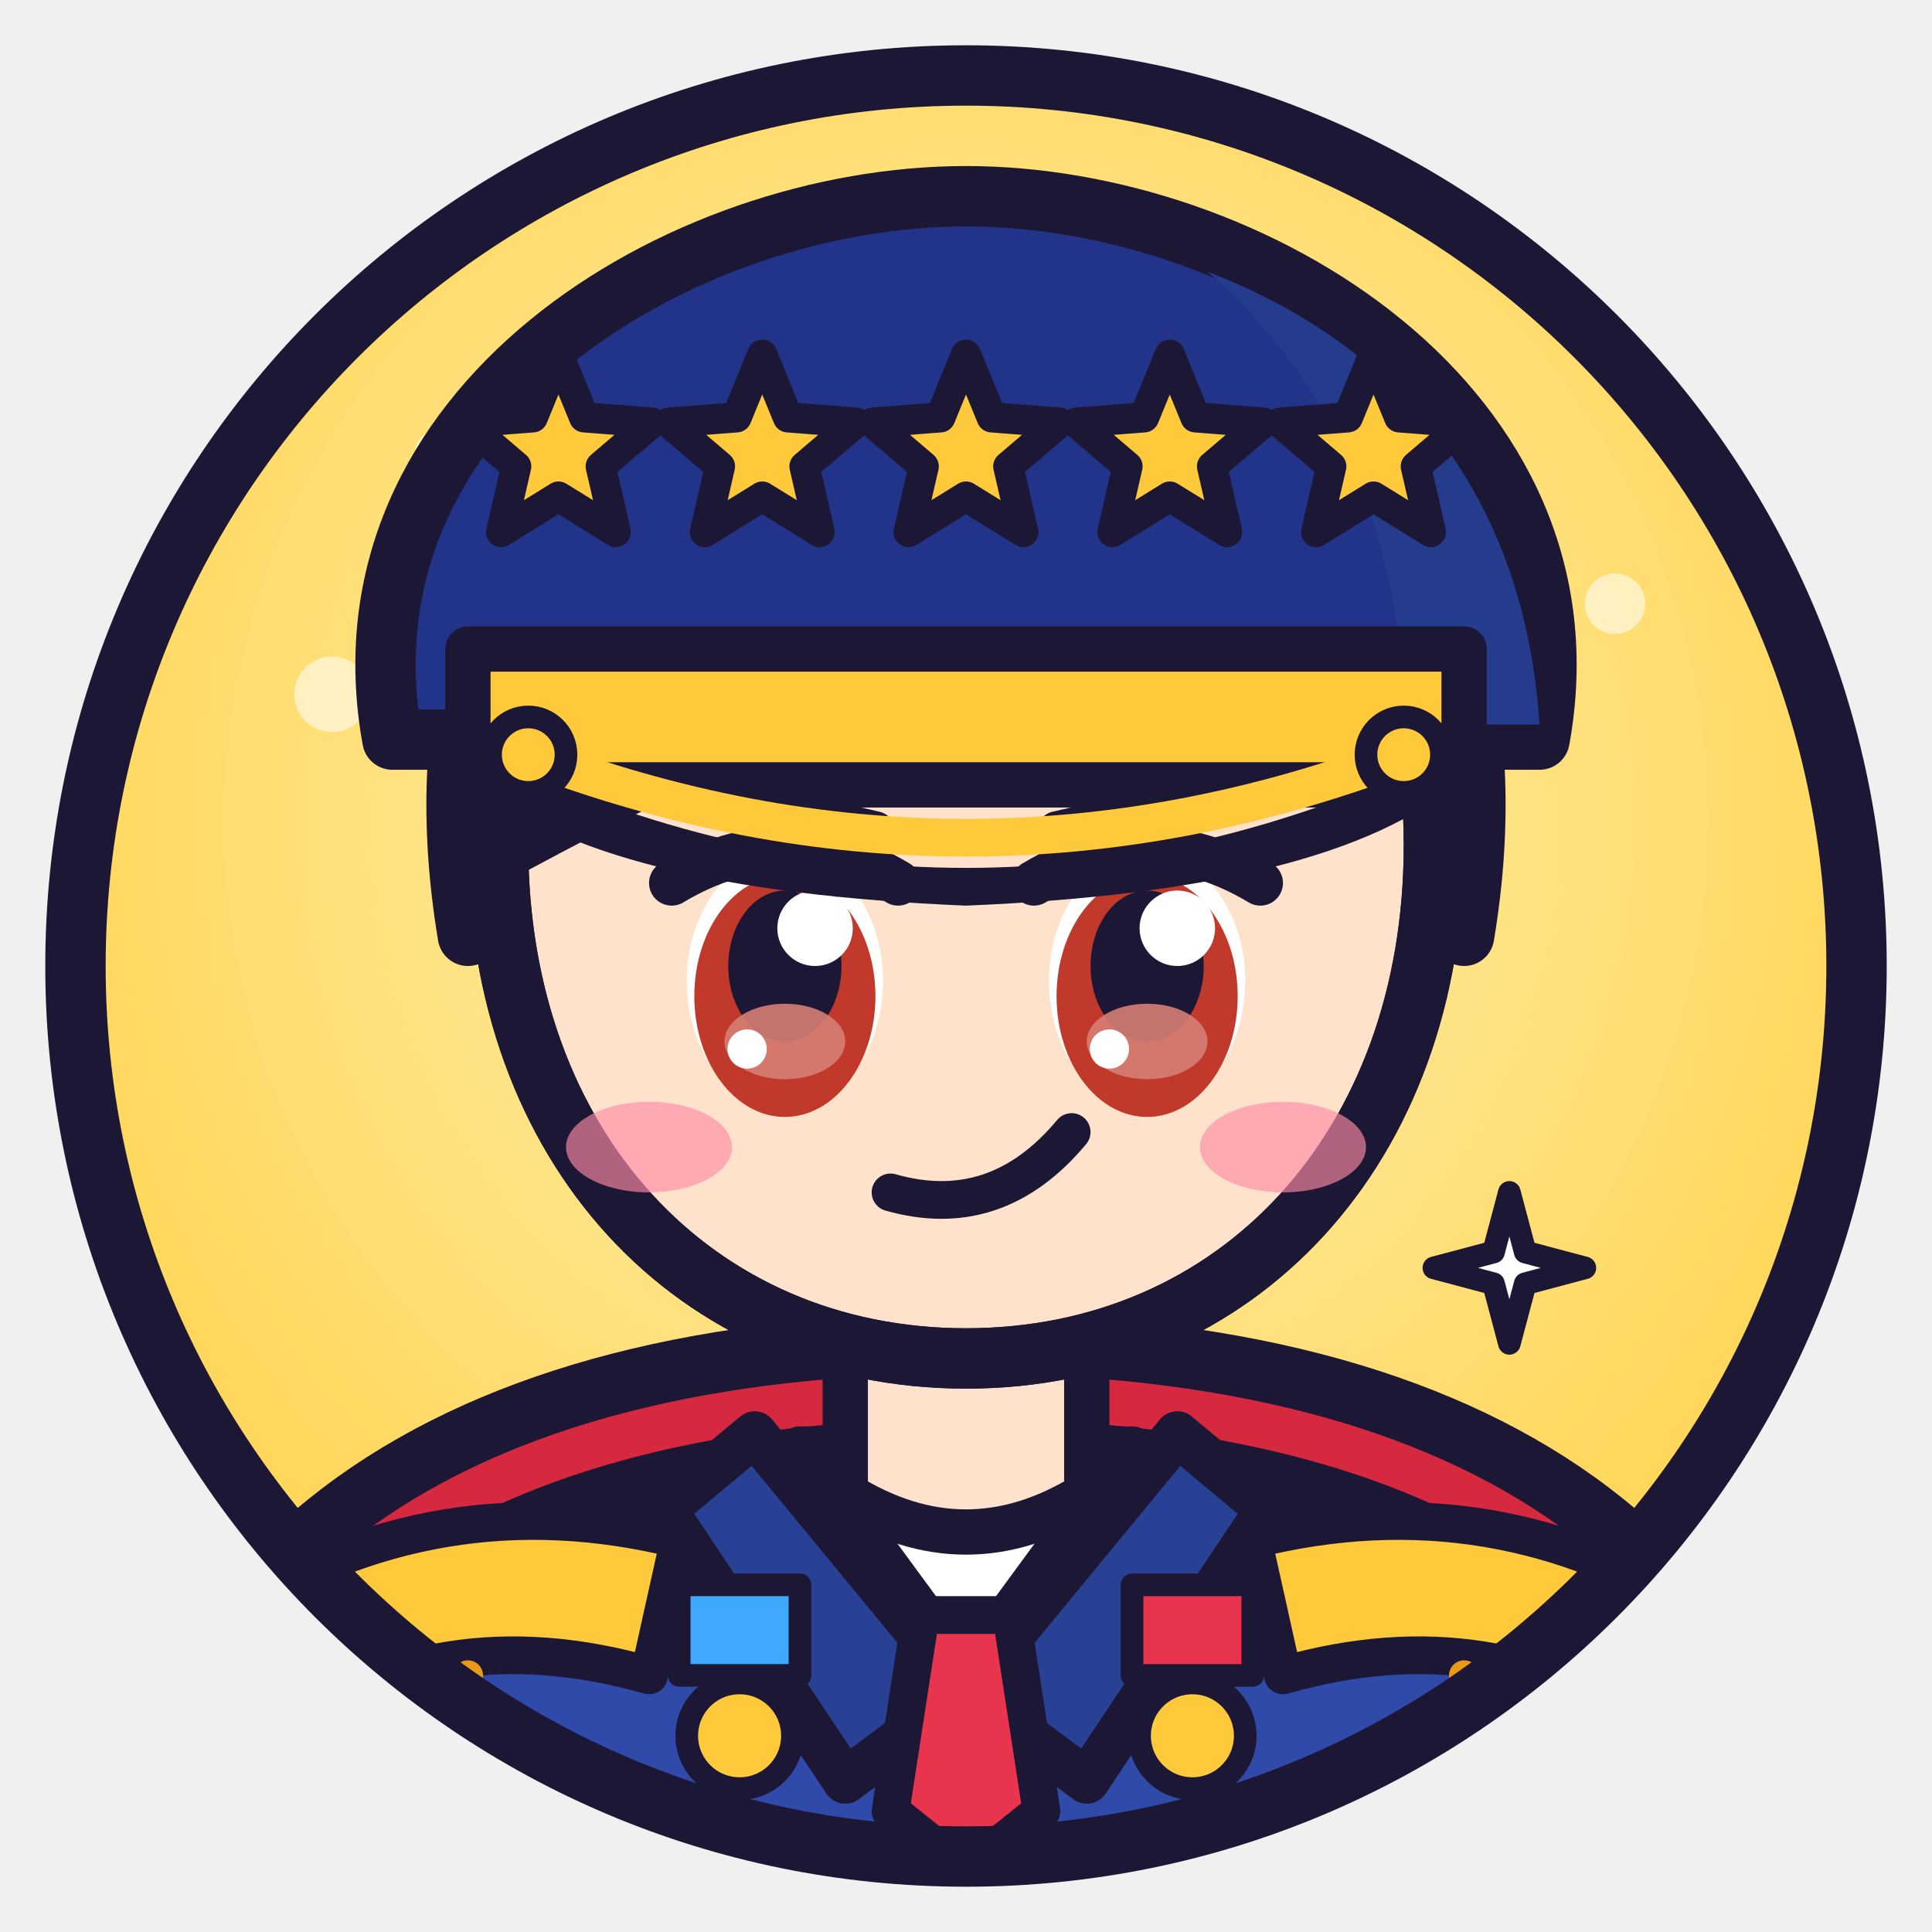
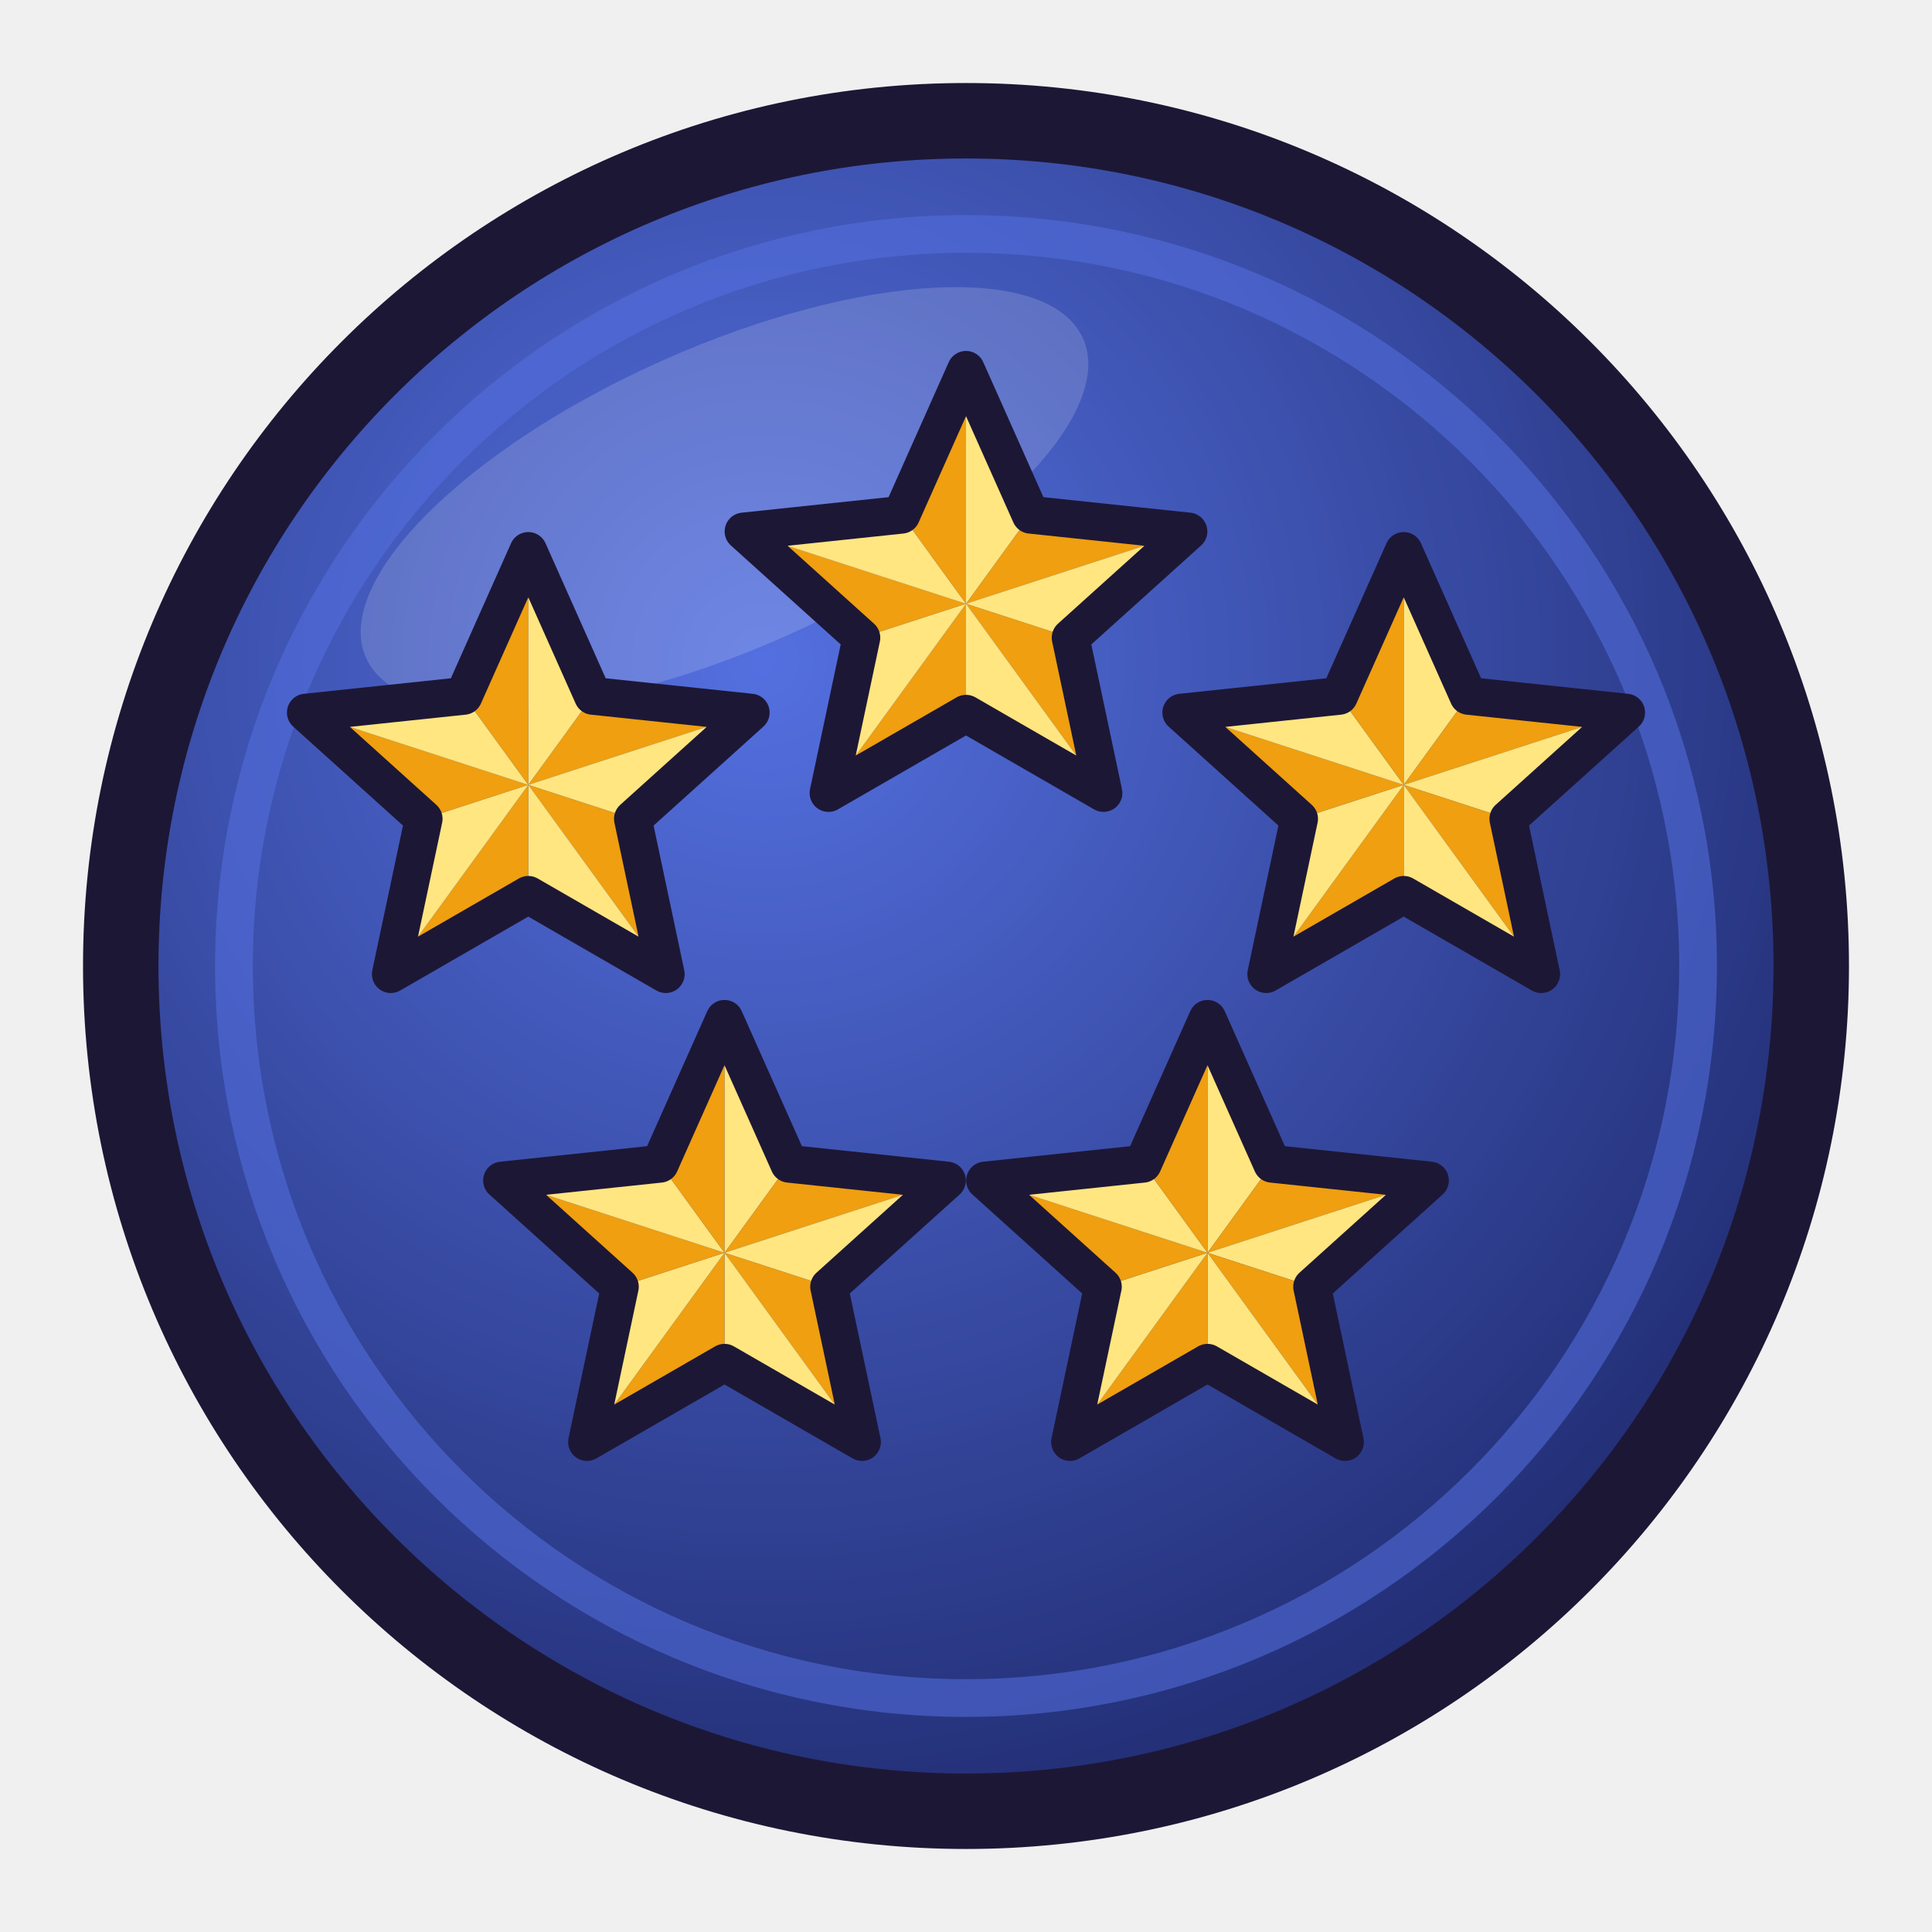
<svg xmlns="http://www.w3.org/2000/svg" width="512" height="512" viewBox="0 0 256 256">
  <defs>
-     <radialGradient id="bg" cx="50%" cy="42%" r="60%">
-       <stop offset="0%" stop-color="#fff1b8" />
-       <stop offset="100%" stop-color="#ffd34d" />
+     <radialGradient id="m" cx="0.38" cy="0.32" r="0.75">
+       <stop offset="0" stop-color="#5470e0" />
+       <stop offset="1" stop-color="#1f2a6e" />
    </radialGradient>
-     <clipPath id="disc">
-       <circle cx="128" cy="128" r="118" />
-     </clipPath>
  </defs>
-   <circle cx="128" cy="128" r="118" fill="url(#bg)" />
-   <g opacity="0.55" fill="#ffffff">
-     <circle cx="44" cy="92" r="5" />
-     <circle cx="214" cy="80" r="4" />
-     <circle cx="58" cy="60" r="3" />
-     M 206.0 123.0 L 208.2 129.8 L 215.0 132.0 L 208.2 134.2 L 206.0 141.0 L 203.8 134.2 L 197.0 132.0 L 203.8 129.8 Z
-     M 50.0 133.0 L 51.7 138.3 L 57.0 140.0 L 51.7 141.7 L 50.0 147.0 L 48.3 141.7 L 43.0 140.0 L 48.3 138.3 Z
-   </g>
-   <g clip-path="url(#disc)">
-     <path d="M 14 262 C 18 206 60 178 128 178 C 196 178 238 206 242 262 Z" fill="#d6283f" stroke="#1d1736" stroke-width="8" stroke-linejoin="round" stroke-linecap="round" />
-     <path d="M 26 262 C 30 214 70 192 128 192 C 186 192 226 214 230 262 Z" fill="#2f4aa8" stroke="#1d1736" stroke-width="8" stroke-linejoin="round" stroke-linecap="round" />
-     <path d="M 106 192 L 128 222 L 150 192 Z" fill="#ffffff" stroke="#1d1736" stroke-width="6" stroke-linejoin="round" stroke-linecap="round" />
-     <path d="M 100 190 L 128 224 L 112 236 L 88 200 Z" fill="#294194" stroke="#1d1736" stroke-width="6" stroke-linejoin="round" stroke-linecap="round" />
-     <path d="M 156 190 L 128 224 L 144 236 L 168 200 Z" fill="#294194" stroke="#1d1736" stroke-width="6" stroke-linejoin="round" stroke-linecap="round" />
-     <path d="M 122 214 L 134 214 L 138 240 L 128 248 L 118 240 Z" fill="#e8344d" stroke="#1d1736" stroke-width="5" stroke-linejoin="round" stroke-linecap="round" />
-     <path d="M 30 214 Q 58 196 90 204 L 86 222 Q 58 214 36 230 Z" fill="#ffc93c" stroke="#1d1736" stroke-width="5" stroke-linejoin="round" stroke-linecap="round" />
-     <path d="M 226 214 Q 198 196 166 204 L 170 222 Q 198 214 220 230 Z" fill="#ffc93c" stroke="#1d1736" stroke-width="5" stroke-linejoin="round" stroke-linecap="round" />
-     <path d="M 42 232 L 40 244 M 52 226 L 50 240 M 62 222 L 61 236" fill="none" stroke="#e89a17" stroke-width="4" stroke-linecap="round" stroke-linejoin="round" />
-     <path d="M 214 232 L 216 244 M 204 226 L 206 240 M 194 222 L 195 236" fill="none" stroke="#e89a17" stroke-width="4" stroke-linecap="round" stroke-linejoin="round" />
-     <path d="M 112 160 L 112 198 Q 128 208 144 198 L 144 160 Z" fill="#ffe2cb" stroke="#1d1736" stroke-width="6" stroke-linejoin="round" stroke-linecap="round" />
-     <path d="M 114 168 Q 128 182 142 168 L 142 178 Q 128 190 114 178 Z" fill="#f7bfa0" />
-     <path d="M 62 124 C 52 64 94 38 128 38 C 162 38 204 64 194 124 C 190 112 186 104 180 100 L 76 100 C 70 104 66 112 62 124 Z" fill="#e9eef8" stroke="#1d1736" stroke-width="8" stroke-linejoin="round" stroke-linecap="round" />
-     <defs>
-       <clipPath id="face">
-         <path d="M 66 112 C 66 70 94 48 128 48 C 162 48 190 70 190 112 C 190 152 164 180 128 180 C 92 180 66 152 66 112 Z" />
-       </clipPath>
-     </defs>
-     <path d="M 66 112 C 66 70 94 48 128 48 C 162 48 190 70 190 112 C 190 152 164 180 128 180 C 92 180 66 152 66 112 Z" fill="#ffe2cb" stroke="#1d1736" stroke-width="8" stroke-linejoin="round" stroke-linecap="round" />
-     <g clip-path="url(#face)">
-       <path d="M 168 60 C 200 100 196 160 150 186 L 210 190 L 210 50 Z" fill="#f7bfa0" opacity="0.7" />
-     </g>
-     <path d="M 66 112 C 66 70 94 48 128 48 C 162 48 190 70 190 112 C 190 152 164 180 128 180 C 92 180 66 152 66 112 Z" fill="none" stroke="#1d1736" stroke-width="8" stroke-linejoin="round" stroke-linecap="round" />
-     <ellipse cx="86" cy="152" rx="11" ry="6" fill="#ff8aa4" opacity="0.65" />
-     <ellipse cx="170" cy="152" rx="11" ry="6" fill="#ff8aa4" opacity="0.65" />
-     <ellipse cx="104" cy="130" rx="13" ry="17" fill="#ffffff" />
-     <ellipse cx="104" cy="132" rx="12" ry="16" fill="#c0392b" />
-     <ellipse cx="104" cy="128" rx="7.5" ry="10" fill="#1d1736" />
-     <ellipse cx="104" cy="138" rx="8" ry="5" fill="#d67e75" opacity="0.9" />
-     <circle cx="108" cy="123" r="5" fill="#ffffff" />
-     <circle cx="99" cy="139" r="2.6" fill="#ffffff" />
-     <path d="M 89 117 Q 104 108 119 117" fill="none" stroke="#1d1736" stroke-width="6" stroke-linecap="round" stroke-linejoin="round" />
-     <ellipse cx="152" cy="130" rx="13" ry="17" fill="#ffffff" />
-     <ellipse cx="152" cy="132" rx="12" ry="16" fill="#c0392b" />
-     <ellipse cx="152" cy="128" rx="7.5" ry="10" fill="#1d1736" />
-     <ellipse cx="152" cy="138" rx="8" ry="5" fill="#d67e75" opacity="0.9" />
-     <circle cx="156" cy="123" r="5" fill="#ffffff" />
-     <circle cx="147" cy="139" r="2.6" fill="#ffffff" />
-     <path d="M 137 117 Q 152 108 167 117" fill="none" stroke="#1d1736" stroke-width="6" stroke-linecap="round" stroke-linejoin="round" />
-     <path d="M 64 114 C 62 68 98 46 140 50 C 170 54 192 74 192 108 C 176 92 156 84 130 88 C 106 92 86 102 64 114 Z" fill="#e9eef8" stroke="#1d1736" stroke-width="8" stroke-linejoin="round" stroke-linecap="round" />
-     <path d="M 90 104 L 116 110" fill="none" stroke="#1d1736" stroke-width="5" stroke-linecap="round" stroke-linejoin="round" />
-     <path d="M 166 104 L 140 110" fill="none" stroke="#1d1736" stroke-width="5" stroke-linecap="round" stroke-linejoin="round" />
-     <path d="M 118 158 Q 132 162 142 150" fill="none" stroke="#1d1736" stroke-width="5" stroke-linecap="round" stroke-linejoin="round" />
-     <path d="M 52 98 C 44 54 90 26 128 26 C 166 26 212 54 204 98 Z" fill="#22348a" stroke="#1d1736" stroke-width="8" stroke-linejoin="round" stroke-linecap="round" />
-     <path d="M 160 36 C 186 46 202 66 204 96 L 186 96 C 186 70 176 50 160 36 Z" fill="#253b8c" />
-     <path d="M 62 86 L 194 86 L 194 104 L 62 104 Z" fill="#ffc93c" stroke="#1d1736" stroke-width="6" stroke-linejoin="round" stroke-linecap="round" />
-     <path d="M 64 102 Q 128 132 192 102 Q 176 116 128 118 Q 80 116 64 102 Z" fill="#1d1736" stroke="#1d1736" stroke-width="4" stroke-linejoin="round" stroke-linecap="round" />
-     <path d="M 70 100 Q 128 122 186 100" fill="none" stroke="#ffc93c" stroke-width="5" stroke-linecap="round" stroke-linejoin="round" />
-     <circle cx="70" cy="100" r="5" fill="#ffc93c" stroke="#1d1736" stroke-width="3" />
-     <circle cx="186" cy="100" r="5" fill="#ffc93c" stroke="#1d1736" stroke-width="3" />
-     <path d="M 74.0 47.0 L 77.4 55.3 L 86.4 56.0 L 79.6 61.8 L 81.6 70.5 L 74.0 65.8 L 66.4 70.5 L 68.4 61.8 L 61.6 56.0 L 70.6 55.3 Z" fill="#ffc93c" stroke="#1d1736" stroke-width="4" stroke-linejoin="round" stroke-linecap="round" />
-     <path d="M 101.0 47.0 L 104.4 55.3 L 113.4 56.0 L 106.6 61.8 L 108.6 70.5 L 101.0 65.8 L 93.4 70.5 L 95.4 61.8 L 88.6 56.0 L 97.6 55.3 Z" fill="#ffc93c" stroke="#1d1736" stroke-width="4" stroke-linejoin="round" stroke-linecap="round" />
-     <path d="M 128.0 47.0 L 131.4 55.3 L 140.4 56.0 L 133.6 61.8 L 135.6 70.5 L 128.0 65.8 L 120.4 70.5 L 122.4 61.8 L 115.6 56.0 L 124.6 55.3 Z" fill="#ffc93c" stroke="#1d1736" stroke-width="4" stroke-linejoin="round" stroke-linecap="round" />
-     <path d="M 155.0 47.0 L 158.4 55.3 L 167.4 56.0 L 160.6 61.8 L 162.6 70.5 L 155.0 65.8 L 147.4 70.5 L 149.4 61.8 L 142.6 56.0 L 151.6 55.3 Z" fill="#ffc93c" stroke="#1d1736" stroke-width="4" stroke-linejoin="round" stroke-linecap="round" />
-     <path d="M 182.0 47.0 L 185.4 55.3 L 194.4 56.0 L 187.6 61.8 L 189.6 70.5 L 182.0 65.8 L 174.4 70.5 L 176.4 61.8 L 169.6 56.0 L 178.6 55.3 Z" fill="#ffc93c" stroke="#1d1736" stroke-width="4" stroke-linejoin="round" stroke-linecap="round" />
-     <path d="M 150 210 L 166 210 L 166 222 L 150 222 Z" fill="#e8344d" stroke="#1d1736" stroke-width="3" stroke-linejoin="round" stroke-linecap="round" />
-     <circle cx="158" cy="230" r="7" fill="#ffc93c" stroke="#1d1736" stroke-width="3" />
-     <path d="M 90 210 L 106 210 L 106 222 L 90 222 Z" fill="#3fa9ff" stroke="#1d1736" stroke-width="3" stroke-linejoin="round" stroke-linecap="round" />
-     <circle cx="98" cy="230" r="7" fill="#ffc93c" stroke="#1d1736" stroke-width="3" />
-     <path d="M 200.0 158.0 L 202.1 165.9 L 210.0 168.0 L 202.1 170.1 L 200.0 178.0 L 197.9 170.1 L 190.0 168.0 L 197.9 165.9 Z" fill="#ffffff" stroke="#1d1736" stroke-width="3" stroke-linejoin="round" stroke-linecap="round" />
-   </g>
-   <circle cx="128" cy="128" r="118" fill="none" stroke="#1d1736" stroke-width="8" stroke-linejoin="round" stroke-linecap="round" />
+   <circle cx="128" cy="128" r="112" fill="url(#m)" stroke="#1d1736" stroke-width="10" />
+   <circle cx="128" cy="128" r="97" fill="none" stroke="#5470e0" stroke-width="5" opacity="0.55" />
+   <ellipse cx="96" cy="66" rx="52" ry="20" transform="rotate(-24 96 66)" fill="#ffffff" opacity="0.16" />
+   <path d="M70 104 L70 73 L78.56 92.21 Z" fill="#ffe680" />
+   <path d="M70 104 L78.56 92.21 L99.48 94.42 Z" fill="#ef9f0f" />
+   <path d="M70 104 L99.48 94.42 L83.86 108.5 Z" fill="#ffe680" />
+   <path d="M70 104 L83.86 108.5 L88.22 129.08 Z" fill="#ef9f0f" />
+   <path d="M70 104 L88.22 129.08 L70 118.57 Z" fill="#ffe680" />
+   <path d="M70 104 L70 118.57 L51.78 129.08 Z" fill="#ef9f0f" />
+   <path d="M70 104 L51.78 129.08 L56.14 108.5 Z" fill="#ffe680" />
+   <path d="M70 104 L56.14 108.5 L40.52 94.42 Z" fill="#ef9f0f" />
+   <path d="M70 104 L40.52 94.42 L61.44 92.21 Z" fill="#ffe680" />
+   <path d="M70 104 L61.44 92.21 L70 73 Z" fill="#ef9f0f" />
+   <path d="M70 73 L78.56 92.21 L99.48 94.42 L83.86 108.5 L88.22 129.08 L70 118.57 L51.78 129.08 L56.14 108.5 L40.52 94.42 L61.44 92.21 Z" fill="none" stroke="#1d1736" stroke-width="5" stroke-linejoin="round" stroke-linecap="round" />
+   <path d="M128 80 L128 49 L136.56 68.21 Z" fill="#ffe680" />
+   <path d="M128 80 L136.56 68.21 L157.48 70.42 Z" fill="#ef9f0f" />
+   <path d="M128 80 L157.48 70.42 L141.86 84.5 Z" fill="#ffe680" />
+   <path d="M128 80 L141.86 84.5 L146.22 105.08 Z" fill="#ef9f0f" />
+   <path d="M128 80 L146.22 105.08 L128 94.57 Z" fill="#ffe680" />
+   <path d="M128 80 L128 94.57 L109.78 105.08 Z" fill="#ef9f0f" />
+   <path d="M128 80 L109.78 105.08 L114.14 84.5 Z" fill="#ffe680" />
+   <path d="M128 80 L114.14 84.5 L98.52 70.42 Z" fill="#ef9f0f" />
+   <path d="M128 80 L98.52 70.42 L119.44 68.21 Z" fill="#ffe680" />
+   <path d="M128 80 L119.44 68.21 L128 49 Z" fill="#ef9f0f" />
+   <path d="M128 49 L136.56 68.21 L157.48 70.42 L141.86 84.5 L146.22 105.08 L128 94.57 L109.78 105.08 L114.14 84.5 L98.52 70.42 L119.44 68.21 Z" fill="none" stroke="#1d1736" stroke-width="5" stroke-linejoin="round" stroke-linecap="round" />
+   <path d="M186 104 L186 73 L194.56 92.21 Z" fill="#ffe680" />
+   <path d="M186 104 L194.56 92.21 L215.48 94.42 Z" fill="#ef9f0f" />
+   <path d="M186 104 L215.48 94.42 L199.86 108.5 Z" fill="#ffe680" />
+   <path d="M186 104 L199.86 108.5 L204.22 129.08 Z" fill="#ef9f0f" />
+   <path d="M186 104 L204.22 129.08 L186 118.57 Z" fill="#ffe680" />
+   <path d="M186 104 L186 118.57 L167.78 129.08 Z" fill="#ef9f0f" />
+   <path d="M186 104 L167.78 129.08 L172.14 108.5 Z" fill="#ffe680" />
+   <path d="M186 104 L172.14 108.5 L156.52 94.42 Z" fill="#ef9f0f" />
+   <path d="M186 104 L156.52 94.42 L177.44 92.21 Z" fill="#ffe680" />
+   <path d="M186 104 L177.44 92.21 L186 73 Z" fill="#ef9f0f" />
+   <path d="M186 73 L194.56 92.21 L215.48 94.42 L199.86 108.5 L204.22 129.08 L186 118.57 L167.78 129.08 L172.14 108.5 L156.52 94.42 L177.44 92.21 Z" fill="none" stroke="#1d1736" stroke-width="5" stroke-linejoin="round" stroke-linecap="round" />
+   <path d="M96 166 L96 135 L104.56 154.21 Z" fill="#ffe680" />
+   <path d="M96 166 L104.56 154.21 L125.48 156.42 Z" fill="#ef9f0f" />
+   <path d="M96 166 L125.48 156.42 L109.86 170.5 Z" fill="#ffe680" />
+   <path d="M96 166 L109.86 170.5 L114.22 191.08 Z" fill="#ef9f0f" />
+   <path d="M96 166 L114.22 191.08 L96 180.57 Z" fill="#ffe680" />
+   <path d="M96 166 L96 180.57 L77.78 191.08 Z" fill="#ef9f0f" />
+   <path d="M96 166 L77.78 191.08 L82.14 170.5 Z" fill="#ffe680" />
+   <path d="M96 166 L82.14 170.5 L66.52 156.42 Z" fill="#ef9f0f" />
+   <path d="M96 166 L66.52 156.42 L87.44 154.21 Z" fill="#ffe680" />
+   <path d="M96 166 L87.44 154.21 L96 135 Z" fill="#ef9f0f" />
+   <path d="M96 135 L104.56 154.21 L125.48 156.42 L109.86 170.5 L114.22 191.08 L96 180.57 L77.78 191.08 L82.14 170.5 L66.52 156.42 L87.44 154.21 Z" fill="none" stroke="#1d1736" stroke-width="5" stroke-linejoin="round" stroke-linecap="round" />
+   <path d="M160 166 L160 135 L168.56 154.21 Z" fill="#ffe680" />
+   <path d="M160 166 L168.56 154.21 L189.48 156.42 Z" fill="#ef9f0f" />
+   <path d="M160 166 L189.48 156.42 L173.86 170.5 Z" fill="#ffe680" />
+   <path d="M160 166 L173.86 170.5 L178.22 191.08 Z" fill="#ef9f0f" />
+   <path d="M160 166 L178.22 191.08 L160 180.57 Z" fill="#ffe680" />
+   <path d="M160 166 L160 180.57 L141.78 191.08 Z" fill="#ef9f0f" />
+   <path d="M160 166 L141.78 191.08 L146.14 170.5 Z" fill="#ffe680" />
+   <path d="M160 166 L146.14 170.5 L130.52 156.42 Z" fill="#ef9f0f" />
+   <path d="M160 166 L130.52 156.42 L151.44 154.21 Z" fill="#ffe680" />
+   <path d="M160 166 L151.44 154.21 L160 135 Z" fill="#ef9f0f" />
+   <path d="M160 135 L168.56 154.21 L189.48 156.42 L173.86 170.5 L178.22 191.08 L160 180.57 L141.78 191.08 L146.14 170.5 L130.52 156.42 L151.44 154.21 Z" fill="none" stroke="#1d1736" stroke-width="5" stroke-linejoin="round" stroke-linecap="round" />
</svg>
